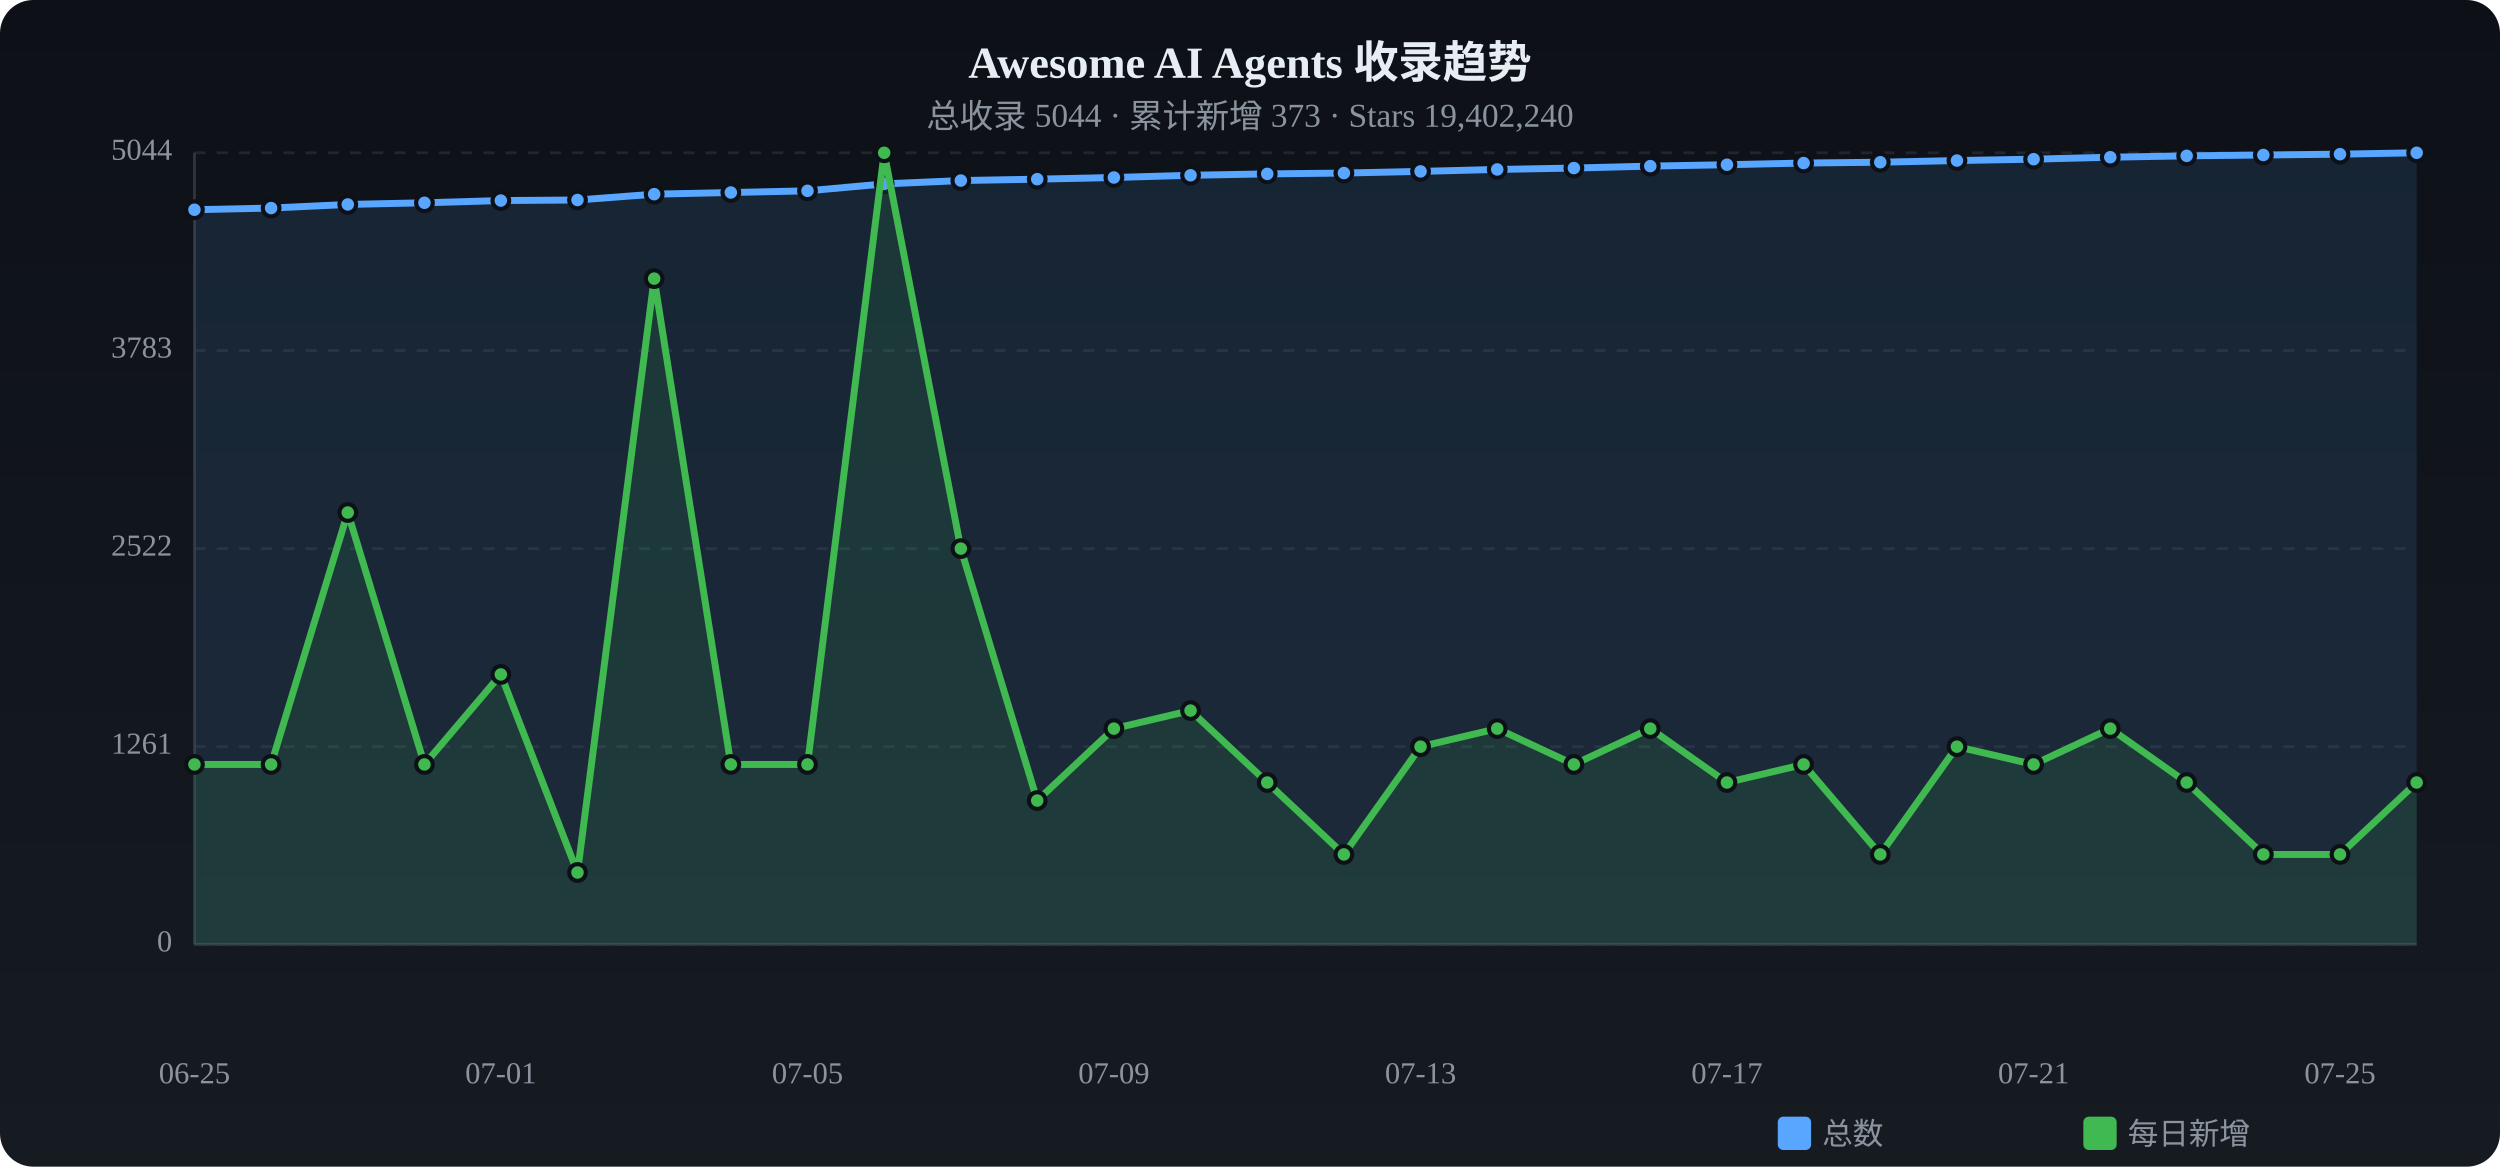
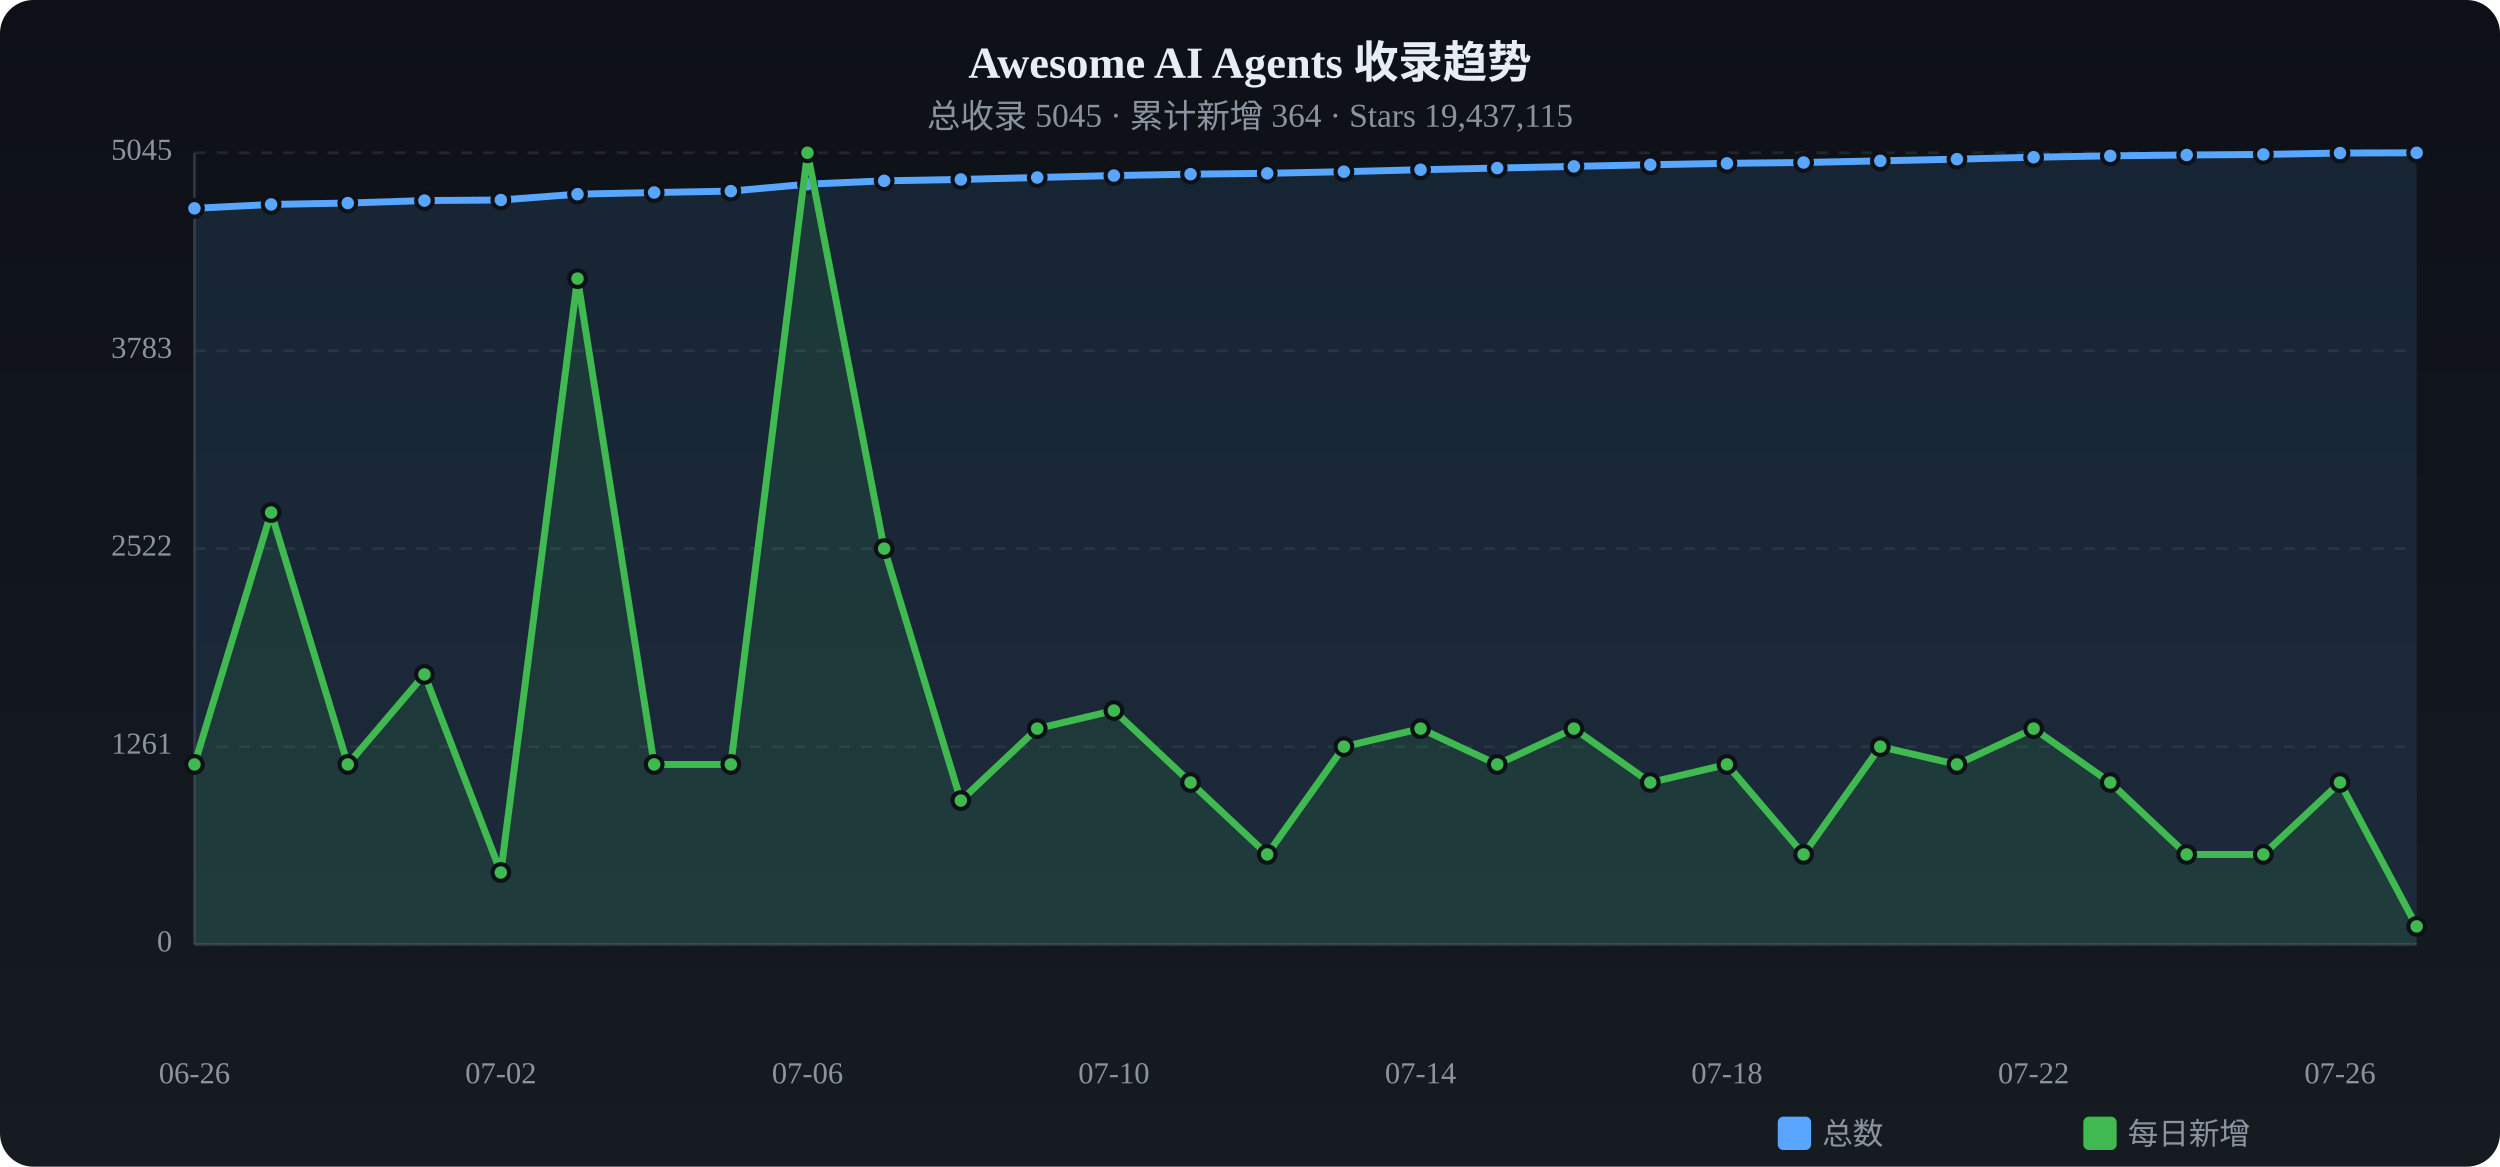
<svg xmlns="http://www.w3.org/2000/svg" viewBox="0 0 900 420" width="900" height="420">
  <defs>
    <linearGradient id="tbg" x1="0%" y1="0%" x2="0%" y2="100%">
      <stop offset="0%" stop-color="#0d1117" />
      <stop offset="100%" stop-color="#161b22" />
    </linearGradient>
  </defs>
  <rect width="900" height="420" rx="12" fill="url(#tbg)" />
  <text x="450.0" y="28" text-anchor="middle" fill="#e6edf3" font-size="16" font-weight="bold">Awesome AI Agents 收录趋势</text>
-   <text x="450.0" y="46" text-anchor="middle" fill="#8b949e" font-size="12">总收录 5044 · 累计新增 373 · Stars 19,402,240</text>
+   <text x="450.0" y="46" text-anchor="middle" fill="#8b949e" font-size="12">总收录 5045 · 累计新增 364 · Stars 19,437,115</text>
  <text x="62" y="340.0" text-anchor="end" fill="#8b949e" font-size="11" dominant-baseline="middle">0</text>
  <line x1="70" y1="340.0" x2="870" y2="340.0" stroke="#21262d" stroke-dasharray="4 4" />
  <text x="62" y="268.8" text-anchor="end" fill="#8b949e" font-size="11" dominant-baseline="middle">1261</text>
  <line x1="70" y1="268.8" x2="870" y2="268.8" stroke="#21262d" stroke-dasharray="4 4" />
  <text x="62" y="197.5" text-anchor="end" fill="#8b949e" font-size="11" dominant-baseline="middle">2522</text>
  <line x1="70" y1="197.5" x2="870" y2="197.5" stroke="#21262d" stroke-dasharray="4 4" />
-   <text x="62" y="126.2" text-anchor="end" fill="#8b949e" font-size="11" dominant-baseline="middle">3783</text>
-   <line x1="70" y1="126.2" x2="870" y2="126.2" stroke="#21262d" stroke-dasharray="4 4" />
-   <text x="62" y="55.0" text-anchor="end" fill="#8b949e" font-size="11" dominant-baseline="middle">5044</text>
+   <text x="62" y="126.3" text-anchor="end" fill="#8b949e" font-size="11" dominant-baseline="middle">3783</text>
+   <line x1="70" y1="126.3" x2="870" y2="126.3" stroke="#21262d" stroke-dasharray="4 4" />
+   <text x="62" y="55.0" text-anchor="end" fill="#8b949e" font-size="11" dominant-baseline="middle">5045</text>
  <line x1="70" y1="55.0" x2="870" y2="55.0" stroke="#21262d" stroke-dasharray="4 4" />
  <line x1="70" y1="55" x2="70" y2="340" stroke="#30363d" />
  <line x1="70" y1="340" x2="870" y2="340" stroke="#30363d" />
-   <path d="M70.0,75.5 L97.6,74.9 L125.2,73.6 L152.8,73.0 L180.3,72.2 L207.9,72.0 L235.5,69.9 L263.1,69.3 L290.7,68.7 L318.3,66.2 L345.9,65.0 L373.4,64.5 L401.0,63.9 L428.6,63.1 L456.2,62.6 L483.8,62.3 L511.4,61.7 L539.0,61.0 L566.6,60.5 L594.1,59.8 L621.7,59.3 L649.3,58.7 L676.9,58.4 L704.5,57.8 L732.1,57.3 L759.7,56.6 L787.2,56.1 L814.8,55.8 L842.4,55.5 L870.0,55.0 L870.0,340 L70.0,340 Z" fill="#58a6ff" opacity="0.12" />
-   <polyline points="70.0,75.5 97.6,74.9 125.2,73.6 152.8,73.0 180.3,72.2 207.9,72.0 235.5,69.9 263.1,69.3 290.7,68.7 318.3,66.2 345.9,65.0 373.4,64.5 401.0,63.9 428.6,63.1 456.2,62.6 483.8,62.3 511.4,61.7 539.0,61.0 566.6,60.5 594.1,59.8 621.7,59.3 649.3,58.7 676.9,58.4 704.5,57.8 732.1,57.3 759.7,56.6 787.2,56.1 814.8,55.8 842.4,55.5 870.0,55.0" fill="none" stroke="#58a6ff" stroke-width="2.5" stroke-linecap="round" stroke-linejoin="round" />
-   <circle cx="70.0" cy="75.5" r="3" fill="#58a6ff" stroke="#0d1117" stroke-width="1.5" />
-   <circle cx="97.6" cy="74.9" r="3" fill="#58a6ff" stroke="#0d1117" stroke-width="1.5" />
-   <circle cx="125.2" cy="73.6" r="3" fill="#58a6ff" stroke="#0d1117" stroke-width="1.5" />
-   <circle cx="152.8" cy="73.0" r="3" fill="#58a6ff" stroke="#0d1117" stroke-width="1.5" />
-   <circle cx="180.3" cy="72.2" r="3" fill="#58a6ff" stroke="#0d1117" stroke-width="1.5" />
-   <circle cx="207.9" cy="72.0" r="3" fill="#58a6ff" stroke="#0d1117" stroke-width="1.5" />
-   <circle cx="235.5" cy="69.9" r="3" fill="#58a6ff" stroke="#0d1117" stroke-width="1.5" />
-   <circle cx="263.1" cy="69.3" r="3" fill="#58a6ff" stroke="#0d1117" stroke-width="1.5" />
-   <circle cx="290.7" cy="68.7" r="3" fill="#58a6ff" stroke="#0d1117" stroke-width="1.5" />
-   <circle cx="318.3" cy="66.2" r="3" fill="#58a6ff" stroke="#0d1117" stroke-width="1.5" />
-   <circle cx="345.9" cy="65.0" r="3" fill="#58a6ff" stroke="#0d1117" stroke-width="1.5" />
-   <circle cx="373.4" cy="64.5" r="3" fill="#58a6ff" stroke="#0d1117" stroke-width="1.5" />
-   <circle cx="401.0" cy="63.9" r="3" fill="#58a6ff" stroke="#0d1117" stroke-width="1.5" />
-   <circle cx="428.6" cy="63.1" r="3" fill="#58a6ff" stroke="#0d1117" stroke-width="1.5" />
-   <circle cx="456.2" cy="62.6" r="3" fill="#58a6ff" stroke="#0d1117" stroke-width="1.5" />
-   <circle cx="483.8" cy="62.3" r="3" fill="#58a6ff" stroke="#0d1117" stroke-width="1.5" />
-   <circle cx="511.4" cy="61.7" r="3" fill="#58a6ff" stroke="#0d1117" stroke-width="1.5" />
-   <circle cx="539.0" cy="61.0" r="3" fill="#58a6ff" stroke="#0d1117" stroke-width="1.5" />
-   <circle cx="566.6" cy="60.5" r="3" fill="#58a6ff" stroke="#0d1117" stroke-width="1.5" />
-   <circle cx="594.1" cy="59.8" r="3" fill="#58a6ff" stroke="#0d1117" stroke-width="1.5" />
-   <circle cx="621.7" cy="59.3" r="3" fill="#58a6ff" stroke="#0d1117" stroke-width="1.5" />
-   <circle cx="649.3" cy="58.7" r="3" fill="#58a6ff" stroke="#0d1117" stroke-width="1.5" />
-   <circle cx="676.9" cy="58.4" r="3" fill="#58a6ff" stroke="#0d1117" stroke-width="1.5" />
-   <circle cx="704.5" cy="57.8" r="3" fill="#58a6ff" stroke="#0d1117" stroke-width="1.5" />
-   <circle cx="732.1" cy="57.3" r="3" fill="#58a6ff" stroke="#0d1117" stroke-width="1.5" />
-   <circle cx="759.7" cy="56.6" r="3" fill="#58a6ff" stroke="#0d1117" stroke-width="1.5" />
-   <circle cx="787.2" cy="56.1" r="3" fill="#58a6ff" stroke="#0d1117" stroke-width="1.5" />
-   <circle cx="814.8" cy="55.8" r="3" fill="#58a6ff" stroke="#0d1117" stroke-width="1.5" />
-   <circle cx="842.4" cy="55.5" r="3" fill="#58a6ff" stroke="#0d1117" stroke-width="1.5" />
+   <path d="M70.0,75.0 L97.6,73.6 L125.2,73.1 L152.8,72.2 L180.3,72.0 L207.9,69.9 L235.5,69.3 L263.1,68.8 L290.7,66.3 L318.3,65.1 L345.9,64.6 L373.4,63.9 L401.0,63.2 L428.6,62.7 L456.2,62.4 L483.8,61.8 L511.4,61.1 L539.0,60.5 L566.6,59.9 L594.1,59.3 L621.7,58.8 L649.3,58.5 L676.9,57.9 L704.5,57.3 L732.1,56.6 L759.7,56.1 L787.2,55.8 L814.8,55.6 L842.4,55.1 L870.0,55.0 L870.0,340 L70.0,340 Z" fill="#58a6ff" opacity="0.12" />
+   <polyline points="70.0,75.0 97.6,73.6 125.2,73.1 152.8,72.2 180.3,72.0 207.9,69.9 235.5,69.3 263.1,68.8 290.7,66.3 318.3,65.1 345.9,64.6 373.4,63.9 401.0,63.2 428.6,62.7 456.2,62.4 483.8,61.8 511.4,61.1 539.0,60.5 566.6,59.9 594.1,59.3 621.7,58.8 649.3,58.5 676.9,57.9 704.5,57.3 732.1,56.6 759.7,56.1 787.2,55.8 814.8,55.6 842.4,55.1 870.0,55.0" fill="none" stroke="#58a6ff" stroke-width="2.5" stroke-linecap="round" stroke-linejoin="round" />
+   <circle cx="70.0" cy="75.0" r="3" fill="#58a6ff" stroke="#0d1117" stroke-width="1.5" />
+   <circle cx="97.6" cy="73.6" r="3" fill="#58a6ff" stroke="#0d1117" stroke-width="1.5" />
+   <circle cx="125.2" cy="73.1" r="3" fill="#58a6ff" stroke="#0d1117" stroke-width="1.5" />
+   <circle cx="152.8" cy="72.2" r="3" fill="#58a6ff" stroke="#0d1117" stroke-width="1.5" />
+   <circle cx="180.3" cy="72.0" r="3" fill="#58a6ff" stroke="#0d1117" stroke-width="1.5" />
+   <circle cx="207.9" cy="69.9" r="3" fill="#58a6ff" stroke="#0d1117" stroke-width="1.5" />
+   <circle cx="235.5" cy="69.3" r="3" fill="#58a6ff" stroke="#0d1117" stroke-width="1.5" />
+   <circle cx="263.1" cy="68.8" r="3" fill="#58a6ff" stroke="#0d1117" stroke-width="1.5" />
+   <circle cx="290.7" cy="66.3" r="3" fill="#58a6ff" stroke="#0d1117" stroke-width="1.5" />
+   <circle cx="318.3" cy="65.1" r="3" fill="#58a6ff" stroke="#0d1117" stroke-width="1.5" />
+   <circle cx="345.9" cy="64.6" r="3" fill="#58a6ff" stroke="#0d1117" stroke-width="1.5" />
+   <circle cx="373.4" cy="63.9" r="3" fill="#58a6ff" stroke="#0d1117" stroke-width="1.5" />
+   <circle cx="401.0" cy="63.2" r="3" fill="#58a6ff" stroke="#0d1117" stroke-width="1.5" />
+   <circle cx="428.6" cy="62.7" r="3" fill="#58a6ff" stroke="#0d1117" stroke-width="1.5" />
+   <circle cx="456.2" cy="62.4" r="3" fill="#58a6ff" stroke="#0d1117" stroke-width="1.5" />
+   <circle cx="483.8" cy="61.8" r="3" fill="#58a6ff" stroke="#0d1117" stroke-width="1.5" />
+   <circle cx="511.4" cy="61.1" r="3" fill="#58a6ff" stroke="#0d1117" stroke-width="1.5" />
+   <circle cx="539.0" cy="60.5" r="3" fill="#58a6ff" stroke="#0d1117" stroke-width="1.5" />
+   <circle cx="566.6" cy="59.9" r="3" fill="#58a6ff" stroke="#0d1117" stroke-width="1.5" />
+   <circle cx="594.1" cy="59.3" r="3" fill="#58a6ff" stroke="#0d1117" stroke-width="1.5" />
+   <circle cx="621.7" cy="58.8" r="3" fill="#58a6ff" stroke="#0d1117" stroke-width="1.5" />
+   <circle cx="649.3" cy="58.5" r="3" fill="#58a6ff" stroke="#0d1117" stroke-width="1.5" />
+   <circle cx="676.9" cy="57.9" r="3" fill="#58a6ff" stroke="#0d1117" stroke-width="1.5" />
+   <circle cx="704.5" cy="57.3" r="3" fill="#58a6ff" stroke="#0d1117" stroke-width="1.5" />
+   <circle cx="732.1" cy="56.6" r="3" fill="#58a6ff" stroke="#0d1117" stroke-width="1.5" />
+   <circle cx="759.7" cy="56.1" r="3" fill="#58a6ff" stroke="#0d1117" stroke-width="1.5" />
+   <circle cx="787.2" cy="55.8" r="3" fill="#58a6ff" stroke="#0d1117" stroke-width="1.5" />
+   <circle cx="814.8" cy="55.6" r="3" fill="#58a6ff" stroke="#0d1117" stroke-width="1.5" />
+   <circle cx="842.4" cy="55.1" r="3" fill="#58a6ff" stroke="#0d1117" stroke-width="1.5" />
  <circle cx="870.0" cy="55.0" r="3" fill="#58a6ff" stroke="#0d1117" stroke-width="1.5" />
-   <path d="M70.0,275.2 L97.6,275.2 L125.2,184.5 L152.8,275.2 L180.3,242.8 L207.9,314.1 L235.5,100.3 L263.1,275.2 L290.7,275.2 L318.3,55.0 L345.9,197.5 L373.4,288.2 L401.0,262.3 L428.6,255.8 L456.2,281.7 L483.8,307.6 L511.4,268.8 L539.0,262.3 L566.6,275.2 L594.1,262.3 L621.7,281.7 L649.3,275.2 L676.9,307.6 L704.5,268.8 L732.1,275.2 L759.7,262.3 L787.2,281.7 L814.8,307.6 L842.4,307.6 L870.0,281.7 L870.0,340 L70.0,340 Z" fill="#3fb950" opacity="0.12" />
-   <polyline points="70.0,275.2 97.6,275.2 125.2,184.5 152.8,275.2 180.3,242.8 207.9,314.1 235.5,100.3 263.1,275.2 290.7,275.2 318.3,55.0 345.9,197.5 373.4,288.2 401.0,262.3 428.6,255.8 456.2,281.7 483.8,307.6 511.4,268.8 539.0,262.3 566.6,275.2 594.1,262.3 621.7,281.7 649.3,275.2 676.9,307.6 704.5,268.8 732.1,275.2 759.7,262.3 787.2,281.7 814.8,307.6 842.4,307.6 870.0,281.7" fill="none" stroke="#3fb950" stroke-width="2.5" stroke-linecap="round" stroke-linejoin="round" />
+   <path d="M70.0,275.2 L97.6,184.5 L125.2,275.2 L152.8,242.8 L180.3,314.1 L207.9,100.3 L235.5,275.2 L263.1,275.2 L290.7,55.0 L318.3,197.5 L345.9,288.2 L373.4,262.3 L401.0,255.8 L428.6,281.7 L456.2,307.6 L483.8,268.8 L511.4,262.3 L539.0,275.2 L566.6,262.3 L594.1,281.7 L621.7,275.2 L649.3,307.6 L676.9,268.8 L704.5,275.2 L732.1,262.3 L759.7,281.7 L787.2,307.6 L814.8,307.6 L842.4,281.7 L870.0,333.5 L870.0,340 L70.0,340 Z" fill="#3fb950" opacity="0.12" />
+   <polyline points="70.0,275.2 97.6,184.5 125.2,275.2 152.8,242.8 180.3,314.1 207.9,100.3 235.5,275.2 263.1,275.2 290.7,55.0 318.3,197.5 345.9,288.2 373.4,262.3 401.0,255.8 428.6,281.7 456.2,307.6 483.8,268.8 511.4,262.3 539.0,275.2 566.6,262.3 594.1,281.7 621.7,275.2 649.3,307.6 676.9,268.8 704.5,275.2 732.1,262.3 759.7,281.7 787.2,307.6 814.8,307.6 842.4,281.7 870.0,333.5" fill="none" stroke="#3fb950" stroke-width="2.5" stroke-linecap="round" stroke-linejoin="round" />
  <circle cx="70.0" cy="275.2" r="3" fill="#3fb950" stroke="#0d1117" stroke-width="1.5" />
-   <circle cx="97.6" cy="275.2" r="3" fill="#3fb950" stroke="#0d1117" stroke-width="1.5" />
-   <circle cx="125.2" cy="184.5" r="3" fill="#3fb950" stroke="#0d1117" stroke-width="1.5" />
-   <circle cx="152.8" cy="275.2" r="3" fill="#3fb950" stroke="#0d1117" stroke-width="1.5" />
-   <circle cx="180.3" cy="242.8" r="3" fill="#3fb950" stroke="#0d1117" stroke-width="1.5" />
-   <circle cx="207.9" cy="314.1" r="3" fill="#3fb950" stroke="#0d1117" stroke-width="1.5" />
-   <circle cx="235.5" cy="100.3" r="3" fill="#3fb950" stroke="#0d1117" stroke-width="1.5" />
+   <circle cx="97.6" cy="184.5" r="3" fill="#3fb950" stroke="#0d1117" stroke-width="1.5" />
+   <circle cx="125.2" cy="275.2" r="3" fill="#3fb950" stroke="#0d1117" stroke-width="1.5" />
+   <circle cx="152.8" cy="242.8" r="3" fill="#3fb950" stroke="#0d1117" stroke-width="1.5" />
+   <circle cx="180.3" cy="314.1" r="3" fill="#3fb950" stroke="#0d1117" stroke-width="1.5" />
+   <circle cx="207.9" cy="100.3" r="3" fill="#3fb950" stroke="#0d1117" stroke-width="1.5" />
+   <circle cx="235.5" cy="275.2" r="3" fill="#3fb950" stroke="#0d1117" stroke-width="1.5" />
  <circle cx="263.1" cy="275.2" r="3" fill="#3fb950" stroke="#0d1117" stroke-width="1.5" />
-   <circle cx="290.7" cy="275.2" r="3" fill="#3fb950" stroke="#0d1117" stroke-width="1.5" />
-   <circle cx="318.3" cy="55.0" r="3" fill="#3fb950" stroke="#0d1117" stroke-width="1.5" />
-   <circle cx="345.9" cy="197.5" r="3" fill="#3fb950" stroke="#0d1117" stroke-width="1.5" />
-   <circle cx="373.4" cy="288.2" r="3" fill="#3fb950" stroke="#0d1117" stroke-width="1.5" />
-   <circle cx="401.0" cy="262.3" r="3" fill="#3fb950" stroke="#0d1117" stroke-width="1.5" />
-   <circle cx="428.6" cy="255.8" r="3" fill="#3fb950" stroke="#0d1117" stroke-width="1.5" />
-   <circle cx="456.2" cy="281.7" r="3" fill="#3fb950" stroke="#0d1117" stroke-width="1.5" />
-   <circle cx="483.8" cy="307.6" r="3" fill="#3fb950" stroke="#0d1117" stroke-width="1.5" />
-   <circle cx="511.4" cy="268.8" r="3" fill="#3fb950" stroke="#0d1117" stroke-width="1.5" />
-   <circle cx="539.0" cy="262.3" r="3" fill="#3fb950" stroke="#0d1117" stroke-width="1.5" />
-   <circle cx="566.6" cy="275.2" r="3" fill="#3fb950" stroke="#0d1117" stroke-width="1.5" />
-   <circle cx="594.1" cy="262.3" r="3" fill="#3fb950" stroke="#0d1117" stroke-width="1.5" />
-   <circle cx="621.7" cy="281.7" r="3" fill="#3fb950" stroke="#0d1117" stroke-width="1.5" />
-   <circle cx="649.3" cy="275.2" r="3" fill="#3fb950" stroke="#0d1117" stroke-width="1.5" />
-   <circle cx="676.9" cy="307.6" r="3" fill="#3fb950" stroke="#0d1117" stroke-width="1.5" />
-   <circle cx="704.5" cy="268.8" r="3" fill="#3fb950" stroke="#0d1117" stroke-width="1.5" />
-   <circle cx="732.1" cy="275.2" r="3" fill="#3fb950" stroke="#0d1117" stroke-width="1.5" />
-   <circle cx="759.7" cy="262.3" r="3" fill="#3fb950" stroke="#0d1117" stroke-width="1.5" />
-   <circle cx="787.2" cy="281.7" r="3" fill="#3fb950" stroke="#0d1117" stroke-width="1.5" />
+   <circle cx="290.7" cy="55.0" r="3" fill="#3fb950" stroke="#0d1117" stroke-width="1.5" />
+   <circle cx="318.3" cy="197.5" r="3" fill="#3fb950" stroke="#0d1117" stroke-width="1.5" />
+   <circle cx="345.9" cy="288.2" r="3" fill="#3fb950" stroke="#0d1117" stroke-width="1.5" />
+   <circle cx="373.4" cy="262.3" r="3" fill="#3fb950" stroke="#0d1117" stroke-width="1.5" />
+   <circle cx="401.0" cy="255.8" r="3" fill="#3fb950" stroke="#0d1117" stroke-width="1.5" />
+   <circle cx="428.6" cy="281.7" r="3" fill="#3fb950" stroke="#0d1117" stroke-width="1.5" />
+   <circle cx="456.2" cy="307.6" r="3" fill="#3fb950" stroke="#0d1117" stroke-width="1.5" />
+   <circle cx="483.8" cy="268.8" r="3" fill="#3fb950" stroke="#0d1117" stroke-width="1.5" />
+   <circle cx="511.4" cy="262.3" r="3" fill="#3fb950" stroke="#0d1117" stroke-width="1.5" />
+   <circle cx="539.0" cy="275.2" r="3" fill="#3fb950" stroke="#0d1117" stroke-width="1.5" />
+   <circle cx="566.6" cy="262.3" r="3" fill="#3fb950" stroke="#0d1117" stroke-width="1.5" />
+   <circle cx="594.1" cy="281.7" r="3" fill="#3fb950" stroke="#0d1117" stroke-width="1.5" />
+   <circle cx="621.7" cy="275.2" r="3" fill="#3fb950" stroke="#0d1117" stroke-width="1.5" />
+   <circle cx="649.3" cy="307.6" r="3" fill="#3fb950" stroke="#0d1117" stroke-width="1.5" />
+   <circle cx="676.9" cy="268.8" r="3" fill="#3fb950" stroke="#0d1117" stroke-width="1.5" />
+   <circle cx="704.5" cy="275.2" r="3" fill="#3fb950" stroke="#0d1117" stroke-width="1.5" />
+   <circle cx="732.1" cy="262.3" r="3" fill="#3fb950" stroke="#0d1117" stroke-width="1.5" />
+   <circle cx="759.7" cy="281.7" r="3" fill="#3fb950" stroke="#0d1117" stroke-width="1.5" />
+   <circle cx="787.2" cy="307.6" r="3" fill="#3fb950" stroke="#0d1117" stroke-width="1.5" />
  <circle cx="814.8" cy="307.6" r="3" fill="#3fb950" stroke="#0d1117" stroke-width="1.5" />
-   <circle cx="842.4" cy="307.6" r="3" fill="#3fb950" stroke="#0d1117" stroke-width="1.5" />
-   <circle cx="870.0" cy="281.7" r="3" fill="#3fb950" stroke="#0d1117" stroke-width="1.5" />
-   <text x="70.0" y="390" text-anchor="middle" fill="#8b949e" font-size="11">06-25</text>
-   <text x="180.3" y="390" text-anchor="middle" fill="#8b949e" font-size="11">07-01</text>
-   <text x="290.7" y="390" text-anchor="middle" fill="#8b949e" font-size="11">07-05</text>
-   <text x="401.0" y="390" text-anchor="middle" fill="#8b949e" font-size="11">07-09</text>
-   <text x="511.4" y="390" text-anchor="middle" fill="#8b949e" font-size="11">07-13</text>
-   <text x="621.7" y="390" text-anchor="middle" fill="#8b949e" font-size="11">07-17</text>
-   <text x="732.1" y="390" text-anchor="middle" fill="#8b949e" font-size="11">07-21</text>
-   <text x="842.4" y="390" text-anchor="middle" fill="#8b949e" font-size="11">07-25</text>
+   <circle cx="842.4" cy="281.7" r="3" fill="#3fb950" stroke="#0d1117" stroke-width="1.5" />
+   <circle cx="870.0" cy="333.5" r="3" fill="#3fb950" stroke="#0d1117" stroke-width="1.5" />
+   <text x="70.0" y="390" text-anchor="middle" fill="#8b949e" font-size="11">06-26</text>
+   <text x="180.3" y="390" text-anchor="middle" fill="#8b949e" font-size="11">07-02</text>
+   <text x="290.7" y="390" text-anchor="middle" fill="#8b949e" font-size="11">07-06</text>
+   <text x="401.0" y="390" text-anchor="middle" fill="#8b949e" font-size="11">07-10</text>
+   <text x="511.4" y="390" text-anchor="middle" fill="#8b949e" font-size="11">07-14</text>
+   <text x="621.7" y="390" text-anchor="middle" fill="#8b949e" font-size="11">07-18</text>
+   <text x="732.1" y="390" text-anchor="middle" fill="#8b949e" font-size="11">07-22</text>
+   <text x="842.4" y="390" text-anchor="middle" fill="#8b949e" font-size="11">07-26</text>
  <rect x="640" y="402" width="12" height="12" rx="2" fill="#58a6ff" />
  <text x="656" y="412" fill="#8b949e" font-size="11">总数</text>
  <rect x="750" y="402" width="12" height="12" rx="2" fill="#3fb950" />
  <text x="766" y="412" fill="#8b949e" font-size="11">每日新增</text>
</svg>
